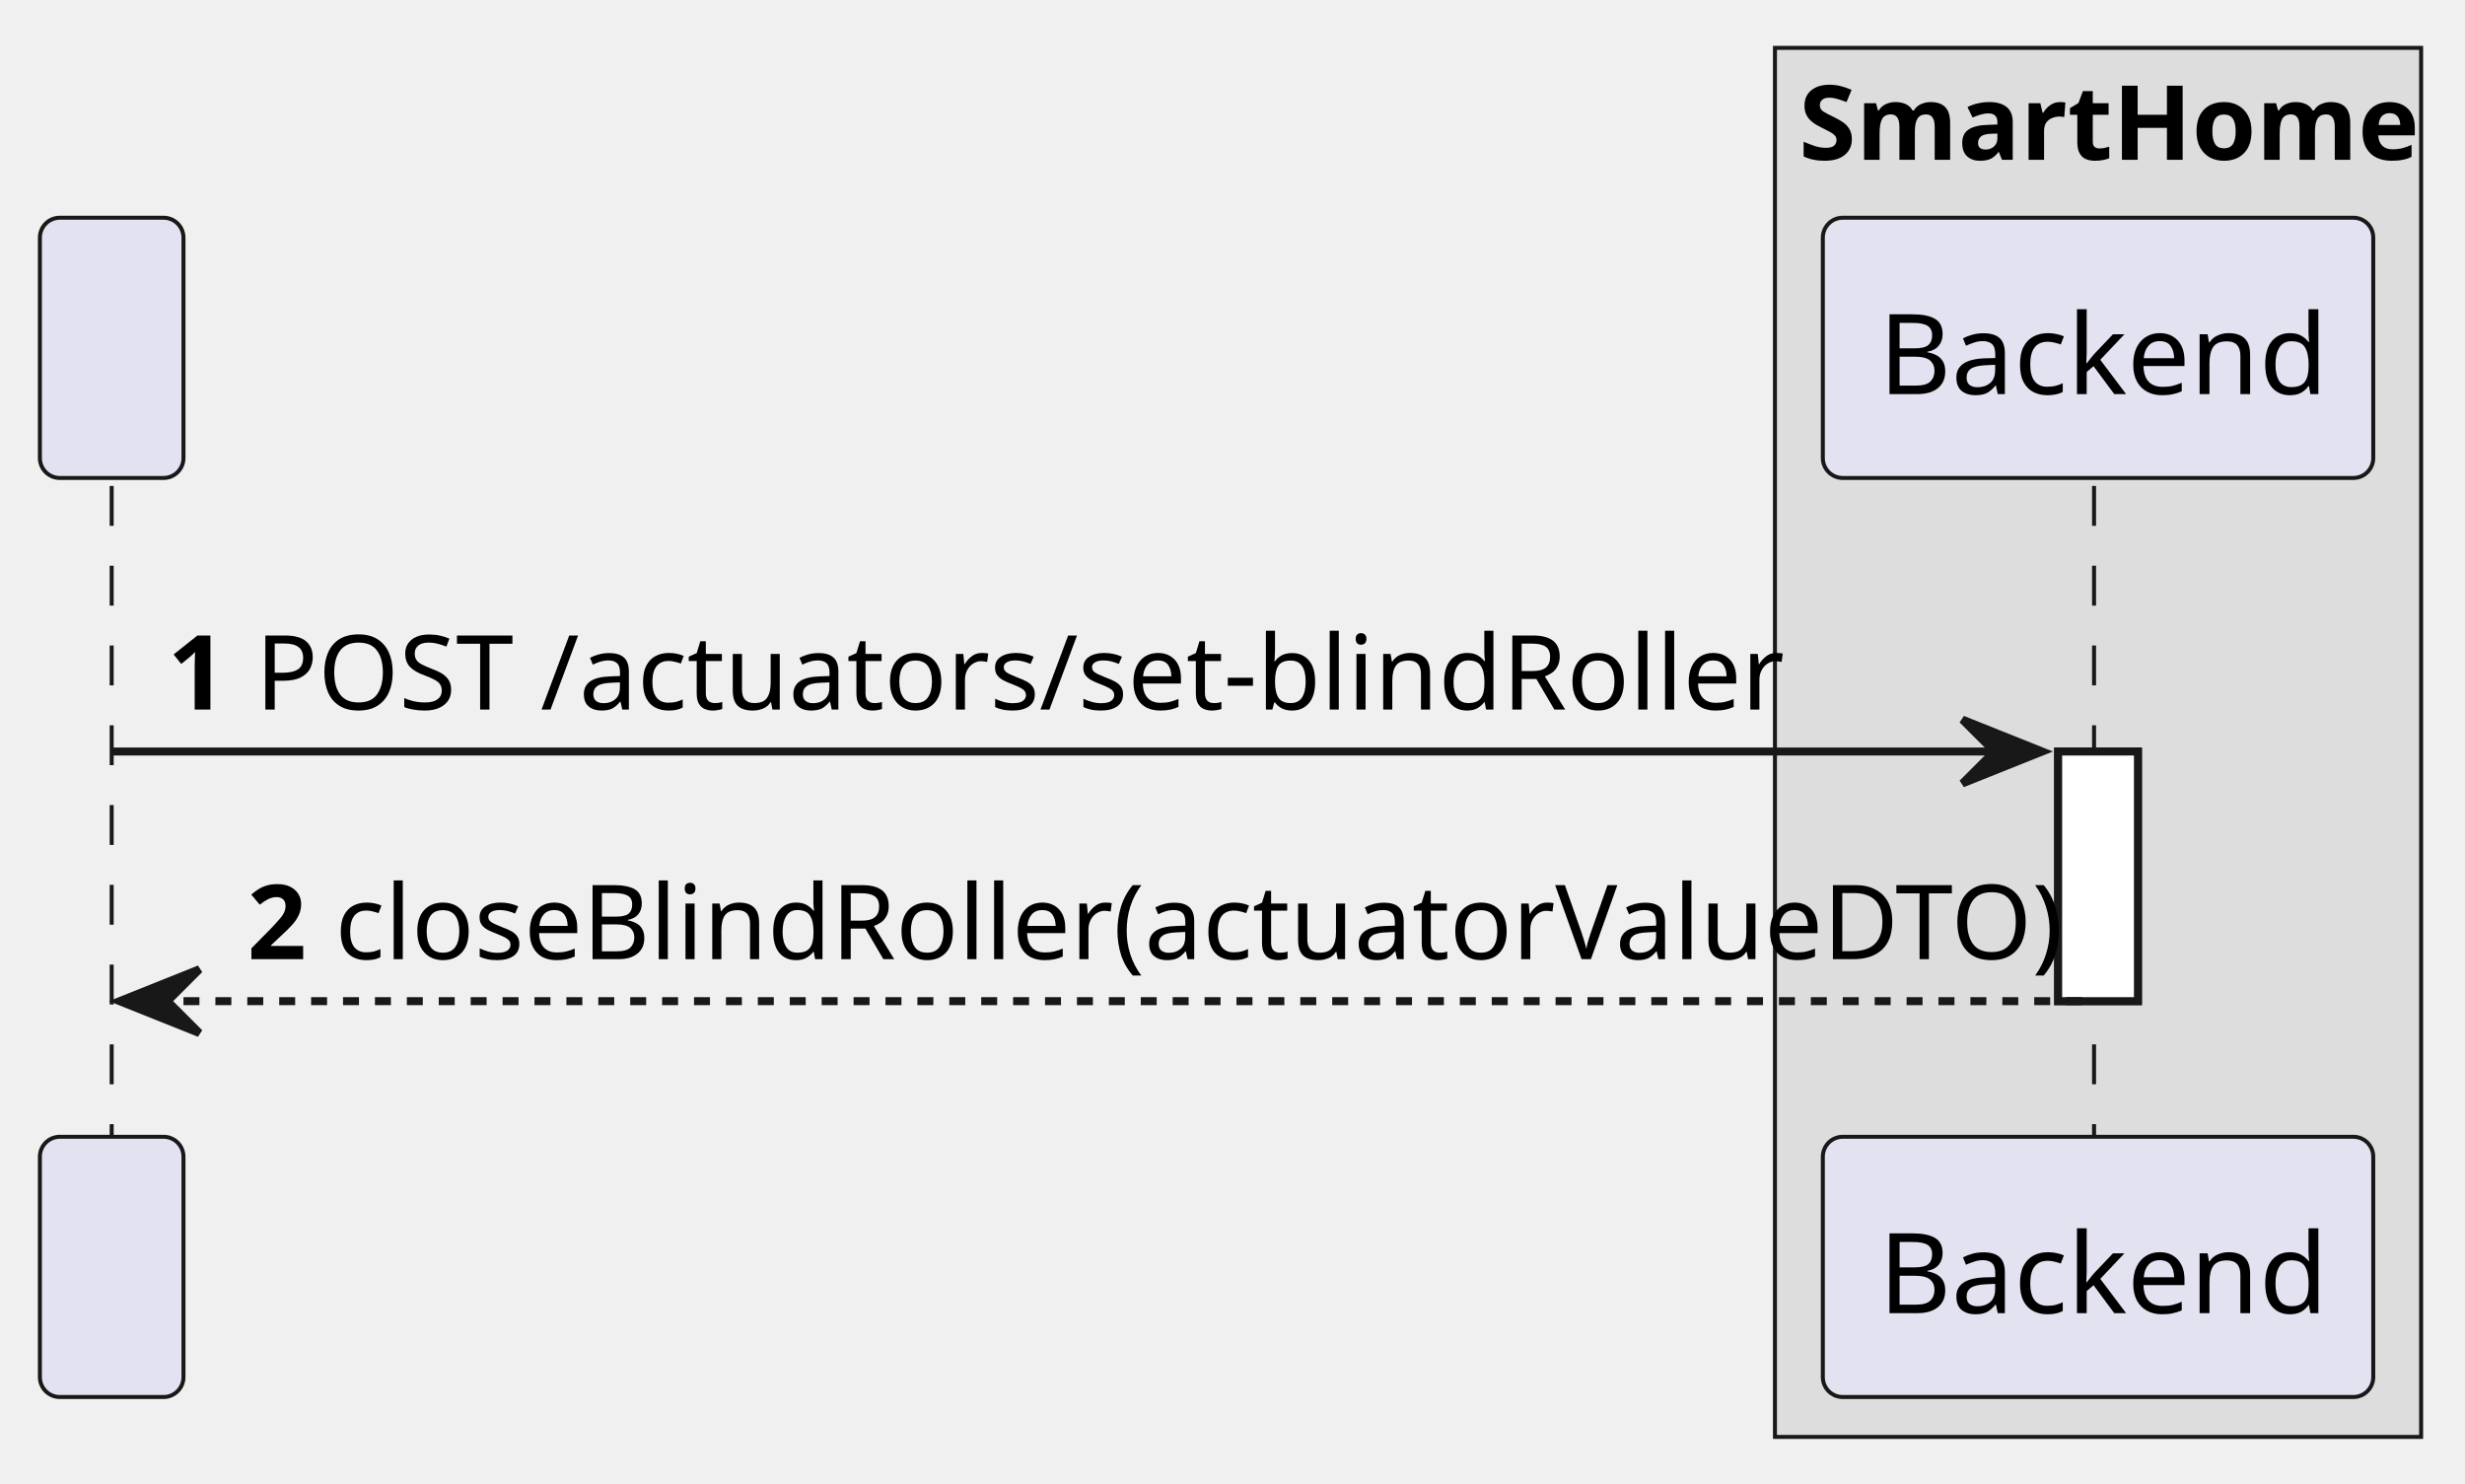
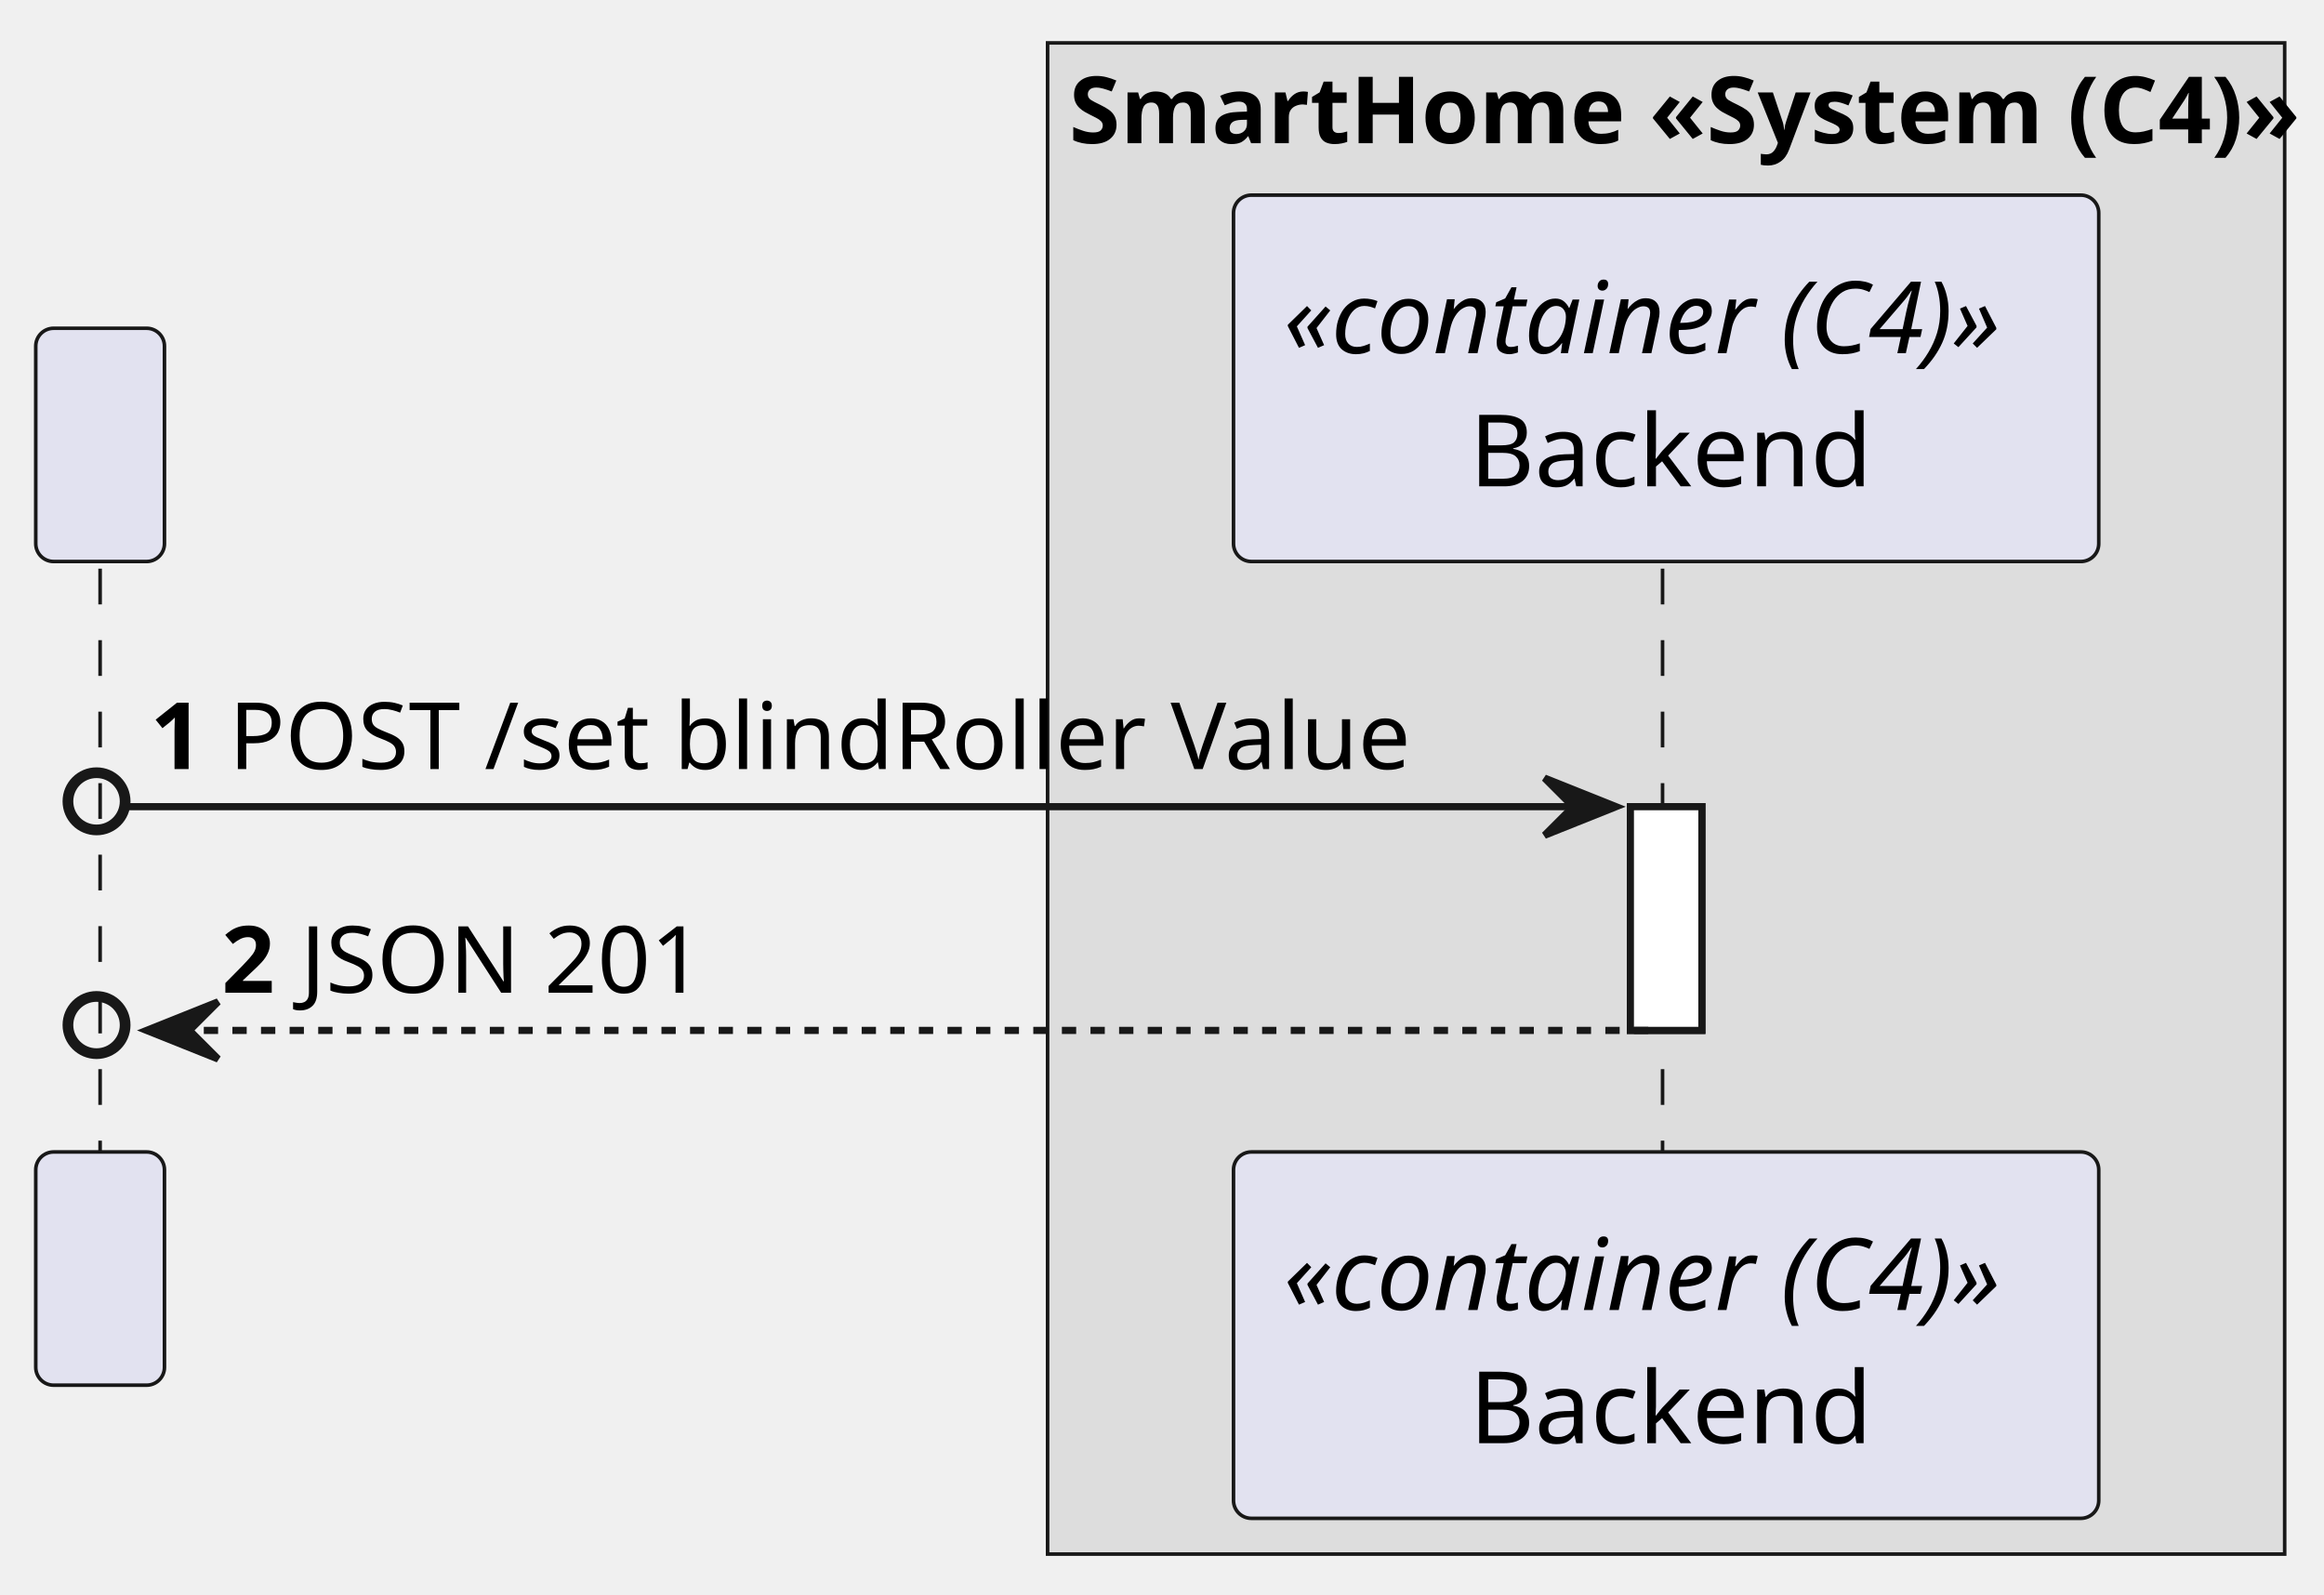
- <svg xmlns="http://www.w3.org/2000/svg" contentStyleType="text/css" height="186px" preserveAspectRatio="none" style="width:309px;height:186px;background:#FFFFFF;" version="1.1" viewBox="0 0 309 186" width="309px" zoomAndPan="magnify">
+ <svg xmlns="http://www.w3.org/2000/svg" contentStyleType="text/css" height="223px" preserveAspectRatio="none" style="width:325px;height:223px;background:#FFFFFF;" version="1.1" viewBox="0 0 325 223" width="325px" zoomAndPan="magnify">
  <defs />
  <g>
-     <rect fill="#DDDDDD" height="174.115" style="stroke:#181818;stroke-width:0.5;" width="81" x="222.5" y="6" />
-     <text fill="#000000" font-family="sans-serif" font-size="13" font-weight="bold" lengthAdjust="spacing" textLength="75" x="225.5" y="20.028">SmartHome</text>
-     <rect fill="#FFFFFF" height="31.291" style="stroke:#181818;stroke-width:1.0;" width="10" x="258" y="94.203" />
-     <line style="stroke:#181818;stroke-width:0.5;stroke-dasharray:5.0,5.0;" x1="14" x2="14" y1="60.912" y2="143.494" />
-     <line style="stroke:#181818;stroke-width:0.5;stroke-dasharray:5.0,5.0;" x1="262.5" x2="262.5" y1="60.912" y2="143.494" />
-     <rect fill="#E2E2F0" height="32.621" rx="2.5" ry="2.5" style="stroke:#181818;stroke-width:0.5;" width="18" x="5" y="27.291" />
-     <text fill="#000000" font-family="sans-serif" font-size="14" lengthAdjust="spacing" textLength="4" x="12" y="49.398"> </text>
-     <rect fill="#E2E2F0" height="32.621" rx="2.5" ry="2.5" style="stroke:#181818;stroke-width:0.5;" width="18" x="5" y="142.494" />
-     <text fill="#000000" font-family="sans-serif" font-size="14" lengthAdjust="spacing" textLength="4" x="12" y="164.602"> </text>
-     <rect fill="#E2E2F0" height="32.621" rx="2.5" ry="2.5" style="stroke:#181818;stroke-width:0.5;" width="69" x="228.5" y="27.291" />
-     <text fill="#000000" font-family="sans-serif" font-size="14" lengthAdjust="spacing" textLength="55" x="235.5" y="49.398">Backend</text>
-     <rect fill="#E2E2F0" height="32.621" rx="2.5" ry="2.5" style="stroke:#181818;stroke-width:0.5;" width="69" x="228.5" y="142.494" />
-     <text fill="#000000" font-family="sans-serif" font-size="14" lengthAdjust="spacing" textLength="55" x="235.5" y="164.602">Backend</text>
-     <rect fill="#FFFFFF" height="31.291" style="stroke:#181818;stroke-width:1.0;" width="10" x="258" y="94.203" />
-     <polygon fill="#181818" points="246,90.203,256,94.203,246,98.203,250,94.203" style="stroke:#181818;stroke-width:1.0;" />
-     <line style="stroke:#181818;stroke-width:1.0;" x1="14" x2="252" y1="94.203" y2="94.203" />
-     <text fill="#000000" font-family="sans-serif" font-size="13" font-weight="bold" lengthAdjust="spacing" textLength="7" x="21" y="88.94">1</text>
-     <text fill="#000000" font-family="sans-serif" font-size="13" lengthAdjust="spacing" textLength="183" x="32" y="88.94">POST /actuators/set-blindRoller</text>
-     <polygon fill="#181818" points="25,121.494,15,125.494,25,129.494,21,125.494" style="stroke:#181818;stroke-width:1.0;" />
-     <line style="stroke:#181818;stroke-width:1.0;stroke-dasharray:2.0,2.0;" x1="19" x2="262" y1="125.494" y2="125.494" />
-     <text fill="#000000" font-family="sans-serif" font-size="13" font-weight="bold" lengthAdjust="spacing" textLength="7" x="31" y="120.231">2</text>
-     <text fill="#000000" font-family="sans-serif" font-size="13" lengthAdjust="spacing" textLength="207" x="42" y="120.231">closeBlindRoller(actuatorValueDTO)</text>
+     <rect fill="#DDDDDD" height="211.357" style="stroke:#181818;stroke-width:0.5;" width="173" x="146.5" y="6" />
+     <text fill="#000000" font-family="sans-serif" font-size="13" font-weight="bold" lengthAdjust="spacing" textLength="167" x="149.5" y="20.028">SmartHome «System (C4)»</text>
+     <rect fill="#FFFFFF" height="31.291" style="stroke:#181818;stroke-width:1.0;" width="10" x="228" y="112.824" />
+     <line style="stroke:#181818;stroke-width:0.5;stroke-dasharray:5.0,5.0;" x1="14" x2="14" y1="79.533" y2="162.115" />
+     <line style="stroke:#181818;stroke-width:0.5;stroke-dasharray:5.0,5.0;" x1="232.5" x2="232.5" y1="79.533" y2="162.115" />
+     <rect fill="#E2E2F0" height="32.621" rx="2.5" ry="2.5" style="stroke:#181818;stroke-width:0.5;" width="18" x="5" y="45.912" />
+     <text fill="#000000" font-family="sans-serif" font-size="14" lengthAdjust="spacing" textLength="4" x="12" y="68.019"> </text>
+     <rect fill="#E2E2F0" height="32.621" rx="2.5" ry="2.5" style="stroke:#181818;stroke-width:0.5;" width="18" x="5" y="161.115" />
+     <text fill="#000000" font-family="sans-serif" font-size="14" lengthAdjust="spacing" textLength="4" x="12" y="183.223"> </text>
+     <rect fill="#E2E2F0" height="51.242" rx="2.5" ry="2.5" style="stroke:#181818;stroke-width:0.5;" width="121" x="172.5" y="27.291" />
+     <text fill="#000000" font-family="sans-serif" font-size="14" font-style="italic" lengthAdjust="spacing" textLength="107" x="179.5" y="49.398">«container (C4)»</text>
+     <text fill="#000000" font-family="sans-serif" font-size="14" lengthAdjust="spacing" textLength="55" x="205.5" y="68.019">Backend</text>
+     <rect fill="#E2E2F0" height="51.242" rx="2.5" ry="2.5" style="stroke:#181818;stroke-width:0.5;" width="121" x="172.5" y="161.115" />
+     <text fill="#000000" font-family="sans-serif" font-size="14" font-style="italic" lengthAdjust="spacing" textLength="107" x="179.5" y="183.223">«container (C4)»</text>
+     <text fill="#000000" font-family="sans-serif" font-size="14" lengthAdjust="spacing" textLength="55" x="205.5" y="201.844">Backend</text>
+     <rect fill="#FFFFFF" height="31.291" style="stroke:#181818;stroke-width:1.0;" width="10" x="228" y="112.824" />
+     <ellipse cx="13.5" cy="112.074" fill="none" rx="4" ry="4" style="stroke:#181818;stroke-width:1.5;" />
+     <polygon fill="#181818" points="216,108.824,226,112.824,216,116.824,220,112.824" style="stroke:#181818;stroke-width:1.0;" />
+     <line style="stroke:#181818;stroke-width:1.0;" x1="18" x2="222" y1="112.824" y2="112.824" />
+     <text fill="#000000" font-family="sans-serif" font-size="13" font-weight="bold" lengthAdjust="spacing" textLength="7" x="21" y="107.561">1</text>
+     <text fill="#000000" font-family="sans-serif" font-size="13" lengthAdjust="spacing" textLength="162" x="32" y="107.561">POST /set blindRoller Value</text>
+     <ellipse cx="13.5" cy="143.365" fill="none" rx="4" ry="4" style="stroke:#181818;stroke-width:1.5;" />
+     <polygon fill="#181818" points="30.5,140.115,20.5,144.115,30.5,148.115,26.5,144.115" style="stroke:#181818;stroke-width:1.0;" />
+     <line style="stroke:#181818;stroke-width:1.0;stroke-dasharray:2.0,2.0;" x1="28.5" x2="232" y1="144.115" y2="144.115" />
+     <text fill="#000000" font-family="sans-serif" font-size="13" font-weight="bold" lengthAdjust="spacing" textLength="7" x="31" y="138.852">2</text>
+     <text fill="#000000" font-family="sans-serif" font-size="13" lengthAdjust="spacing" textLength="59" x="42" y="138.852">JSON 201</text>
  </g>
</svg>
